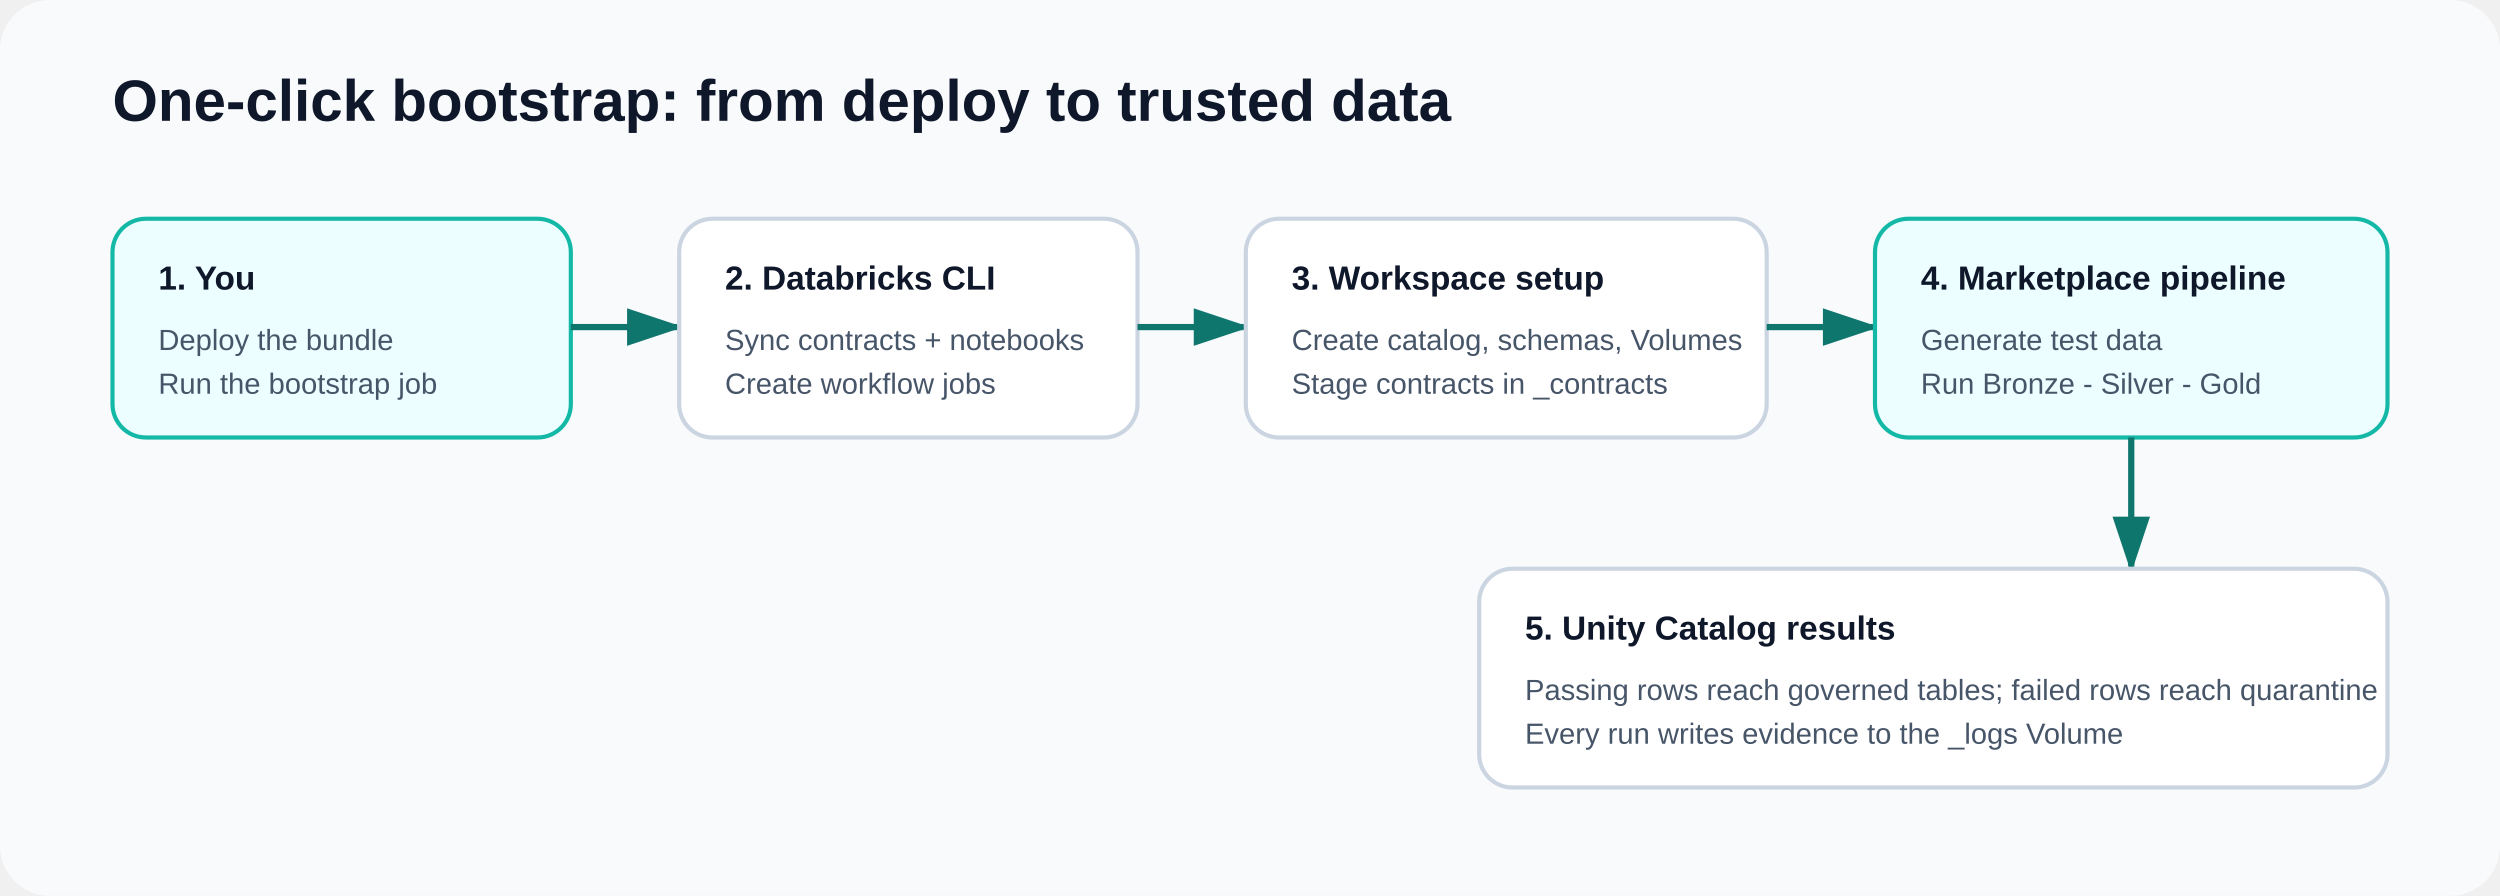
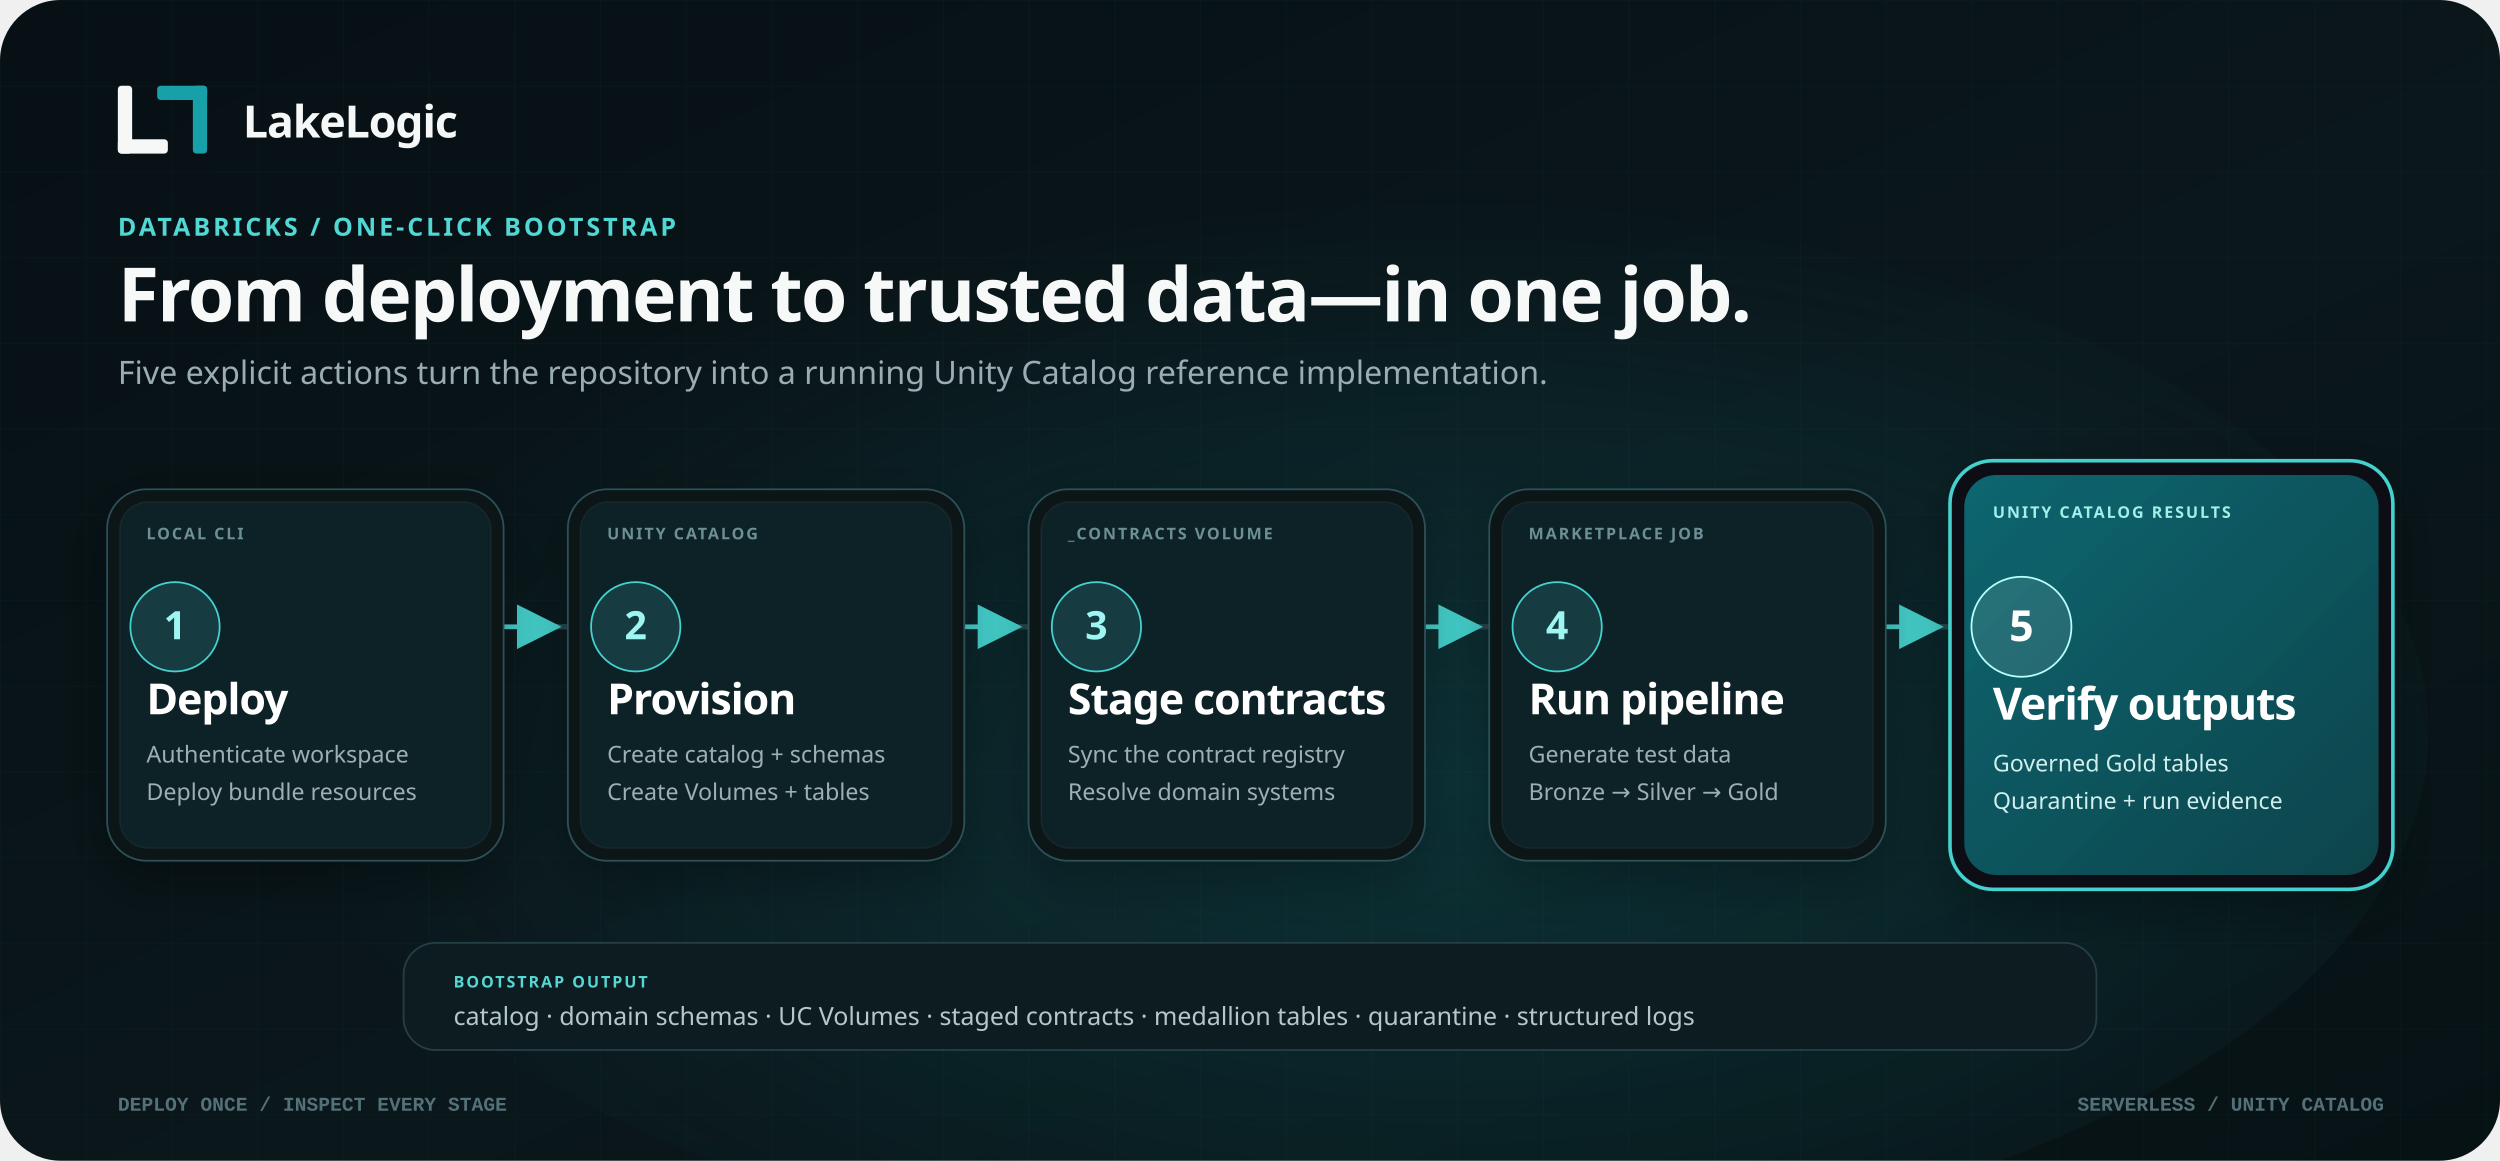
- <svg xmlns="http://www.w3.org/2000/svg" width="1200" height="430" viewBox="0 0 1200 430" role="img" aria-labelledby="title desc">
+ <svg xmlns="http://www.w3.org/2000/svg" width="1400" height="650" viewBox="0 0 1400 650" role="img" aria-labelledby="title desc">
  <defs>
-     <marker id="arrow" markerWidth="10" markerHeight="10" refX="8" refY="3" orient="auto">
-       <path d="M0,0 L0,6 L9,3 z" fill="#0f766e" />
+     <linearGradient id="canvas" x1="0" y1="0" x2="1" y2="1">
+       <stop offset="0" stop-color="#071014" />
+       <stop offset="0.56" stop-color="#0a171b" />
+       <stop offset="1" stop-color="#071215" />
+     </linearGradient>
+     <linearGradient id="result" x1="0" y1="0" x2="1" y2="1">
+       <stop offset="0" stop-color="#0e6670" />
+       <stop offset="1" stop-color="#0a444b" />
+     </linearGradient>
+     <radialGradient id="glow" cx="55%" cy="55%" r="55%">
+       <stop offset="0" stop-color="#18b8bd" stop-opacity="0.18" />
+       <stop offset="1" stop-color="#18b8bd" stop-opacity="0" />
+     </radialGradient>
+     <pattern id="grid" width="48" height="48" patternUnits="userSpaceOnUse">
+       <path d="M48 0H0V48" fill="none" stroke="#4ad7d1" stroke-opacity="0.032" />
+     </pattern>
+     <filter id="shadow" x="-20%" y="-25%" width="140%" height="160%">
+       <feDropShadow dx="0" dy="10" stdDeviation="15" flood-color="#000" flood-opacity="0.3" />
+     </filter>
+     <marker id="arrow" markerWidth="10" markerHeight="10" refX="9" refY="5" orient="auto">
+       <path d="M0 0L10 5L0 10Z" fill="#45d2ce" />
    </marker>
-     <style>.title{font:700 28px Arial;fill:#0f172a}.step{font:700 16px Arial;fill:#0f172a}.body{font:14px Arial;fill:#475569}.box{fill:#fff;stroke:#cbd5e1;stroke-width:2}.accent{fill:#ecfeff;stroke:#14b8a6;stroke-width:2}.line{stroke:#0f766e;stroke-width:3;marker-end:url(#arrow)}</style>
+     <style>.display{font-family:'Aptos Display','Trebuchet MS',sans-serif;font-weight:700;letter-spacing:-0.025em}.label{font-family:'Aptos','Trebuchet MS',sans-serif;font-weight:700;letter-spacing:0.12em}.body{font-family:'Aptos','Trebuchet MS',sans-serif;font-weight:400}.mono{font-family:'Cascadia Code','Courier New',monospace;font-weight:600}</style>
  </defs>
-   <rect width="1200" height="430" rx="24" fill="#f8fafc" />
-   <text x="54" y="58" class="title">One-click bootstrap: from deploy to trusted data</text>
-   <g transform="translate(54 105)">
-     <rect class="accent" width="220" height="105" rx="16" />
-     <text x="22" y="34" class="step">1. You</text>
-     <text x="22" y="63" class="body">Deploy the bundle</text>
-     <text x="22" y="84" class="body">Run the bootstrap job</text>
+   <rect width="1400" height="650" rx="34" fill="url(#canvas)" />
+   <rect width="1400" height="650" rx="34" fill="url(#grid)" />
+   <ellipse cx="760" cy="410" rx="600" ry="300" fill="url(#glow)" />
+   <g transform="translate(66 48)">
+     <rect x="0" y="0" width="8" height="38" rx="2" fill="#f6f8f8" />
+     <rect x="0" y="30" width="28" height="8" rx="2" fill="#f6f8f8" />
+     <rect x="42" y="0" width="8" height="38" rx="2" fill="#18a0a8" />
+     <rect x="22" y="0" width="28" height="8" rx="2" fill="#18a0a8" />
+     <text x="70" y="29" class="display" font-size="25" fill="#f6f8f8">LakeLogic</text>
  </g>
-   <path class="line" d="M274 157 H325" />
-   <g transform="translate(326 105)">
-     <rect class="box" width="220" height="105" rx="16" />
-     <text x="22" y="34" class="step">2. Databricks CLI</text>
-     <text x="22" y="63" class="body">Sync contracts + notebooks</text>
-     <text x="22" y="84" class="body">Create workflow jobs</text>
+   <text x="66" y="132" class="label" font-size="14" fill="#51d8d4">DATABRICKS / ONE-CLICK BOOTSTRAP</text>
+   <text x="66" y="180" class="display" font-size="42" fill="#f7f8f8">From deployment to trusted data—in one job.</text>
+   <text x="66" y="215" class="body" font-size="18" fill="#9badb2">Five explicit actions turn the repository into a running Unity Catalog reference implementation.</text>
+   <path d="M120 351H1282" fill="none" stroke="#28484e" stroke-width="3" />
+   <g fill="none" stroke="#45d2ce" stroke-width="2.5" marker-end="url(#arrow)">
+     <path d="M282 351H312" />
+     <path d="M540 351H570" />
+     <path d="M798 351H828" />
+     <path d="M1056 351H1086" />
  </g>
-   <path class="line" d="M546 157 H597" />
-   <g transform="translate(598 105)">
-     <rect class="box" width="250" height="105" rx="16" />
-     <text x="22" y="34" class="step">3. Workspace setup</text>
-     <text x="22" y="63" class="body">Create catalog, schemas, Volumes</text>
-     <text x="22" y="84" class="body">Stage contracts in _contracts</text>
+   <g filter="url(#shadow)">
+     <g transform="translate(60 274)">
+       <rect width="222" height="208" rx="22" fill="#0a1418" stroke="#2e5057" />
+       <rect x="7" y="7" width="208" height="194" rx="16" fill="#102126" stroke="#fff" stroke-opacity="0.045" />
+       <circle cx="38" cy="77" r="25" fill="#123b41" stroke="#45d2ce" />
+       <text x="38" y="84" text-anchor="middle" class="display" font-size="22" fill="#9ff5f1">1</text>
+       <text x="22" y="28" class="label" font-size="9" fill="#6c9096">LOCAL CLI</text>
+       <text x="22" y="126" class="display" font-size="24" fill="#fff">Deploy</text>
+       <text x="22" y="153" class="body" font-size="13" fill="#9cb0b4">Authenticate workspace</text>
+       <text x="22" y="174" class="body" font-size="13" fill="#9cb0b4">Deploy bundle resources</text>
+     </g>
+     <g transform="translate(318 274)">
+       <rect width="222" height="208" rx="22" fill="#0a1418" stroke="#2e5057" />
+       <rect x="7" y="7" width="208" height="194" rx="16" fill="#102126" stroke="#fff" stroke-opacity="0.045" />
+       <circle cx="38" cy="77" r="25" fill="#123b41" stroke="#45d2ce" />
+       <text x="38" y="84" text-anchor="middle" class="display" font-size="22" fill="#9ff5f1">2</text>
+       <text x="22" y="28" class="label" font-size="9" fill="#6c9096">UNITY CATALOG</text>
+       <text x="22" y="126" class="display" font-size="24" fill="#fff">Provision</text>
+       <text x="22" y="153" class="body" font-size="13" fill="#9cb0b4">Create catalog + schemas</text>
+       <text x="22" y="174" class="body" font-size="13" fill="#9cb0b4">Create Volumes + tables</text>
+     </g>
+     <g transform="translate(576 274)">
+       <rect width="222" height="208" rx="22" fill="#0a1418" stroke="#2e5057" />
+       <rect x="7" y="7" width="208" height="194" rx="16" fill="#102126" stroke="#fff" stroke-opacity="0.045" />
+       <circle cx="38" cy="77" r="25" fill="#123b41" stroke="#45d2ce" />
+       <text x="38" y="84" text-anchor="middle" class="display" font-size="22" fill="#9ff5f1">3</text>
+       <text x="22" y="28" class="label" font-size="9" fill="#6c9096">_CONTRACTS VOLUME</text>
+       <text x="22" y="126" class="display" font-size="24" fill="#fff">Stage contracts</text>
+       <text x="22" y="153" class="body" font-size="13" fill="#9cb0b4">Sync the contract registry</text>
+       <text x="22" y="174" class="body" font-size="13" fill="#9cb0b4">Resolve domain systems</text>
+     </g>
+     <g transform="translate(834 274)">
+       <rect width="222" height="208" rx="22" fill="#0a1418" stroke="#2e5057" />
+       <rect x="7" y="7" width="208" height="194" rx="16" fill="#102126" stroke="#fff" stroke-opacity="0.045" />
+       <circle cx="38" cy="77" r="25" fill="#123b41" stroke="#45d2ce" />
+       <text x="38" y="84" text-anchor="middle" class="display" font-size="22" fill="#9ff5f1">4</text>
+       <text x="22" y="28" class="label" font-size="9" fill="#6c9096">MARKETPLACE JOB</text>
+       <text x="22" y="126" class="display" font-size="24" fill="#fff">Run pipeline</text>
+       <text x="22" y="153" class="body" font-size="13" fill="#9cb0b4">Generate test data</text>
+       <text x="22" y="174" class="body" font-size="13" fill="#9cb0b4">Bronze → Silver → Gold</text>
+     </g>
+     <g transform="translate(1092 258)">
+       <rect width="248" height="240" rx="24" fill="#071014" stroke="#45d2ce" stroke-width="2" />
+       <rect x="8" y="8" width="232" height="224" rx="18" fill="url(#result)" />
+       <circle cx="40" cy="93" r="28" fill="#fff" fill-opacity="0.1" stroke="#b6fffc" />
+       <text x="40" y="101" text-anchor="middle" class="display" font-size="24" fill="#fff">5</text>
+       <text x="24" y="32" class="label" font-size="9" fill="#a3efec">UNITY CATALOG RESULTS</text>
+       <text x="24" y="145" class="display" font-size="25" fill="#fff">Verify outputs</text>
+       <text x="24" y="174" class="body" font-size="13" fill="#d2efee">Governed Gold tables</text>
+       <text x="24" y="195" class="body" font-size="13" fill="#d2efee">Quarantine + run evidence</text>
+     </g>
  </g>
-   <path class="line" d="M848 157 H899" />
-   <g transform="translate(900 105)">
-     <rect class="accent" width="246" height="105" rx="16" />
-     <text x="22" y="34" class="step">4. Marketplace pipeline</text>
-     <text x="22" y="63" class="body">Generate test data</text>
-     <text x="22" y="84" class="body">Run Bronze - Silver - Gold</text>
+   <g transform="translate(226 528)">
+     <rect width="948" height="60" rx="18" fill="#0d1c20" stroke="#263f45" />
+     <text x="28" y="25" class="label" font-size="9" fill="#56d7d3">BOOTSTRAP OUTPUT</text>
+     <text x="28" y="46" class="body" font-size="14" fill="#b5c7ca">catalog · domain schemas · UC Volumes · staged contracts · medallion tables · quarantine · structured logs</text>
  </g>
-   <path class="line" d="M1023 210 V272" />
-   <g transform="translate(710 273)">
-     <rect class="box" width="436" height="105" rx="16" />
-     <text x="22" y="34" class="step">5. Unity Catalog results</text>
-     <text x="22" y="63" class="body">Passing rows reach governed tables; failed rows reach quarantine</text>
-     <text x="22" y="84" class="body">Every run writes evidence to the _logs Volume</text>
-   </g>
+   <text x="66" y="622" class="mono" font-size="11" fill="#547078">DEPLOY ONCE / INSPECT EVERY STAGE</text>
+   <text x="1335" y="622" text-anchor="end" class="mono" font-size="11" fill="#547078">SERVERLESS / UNITY CATALOG</text>
</svg>
